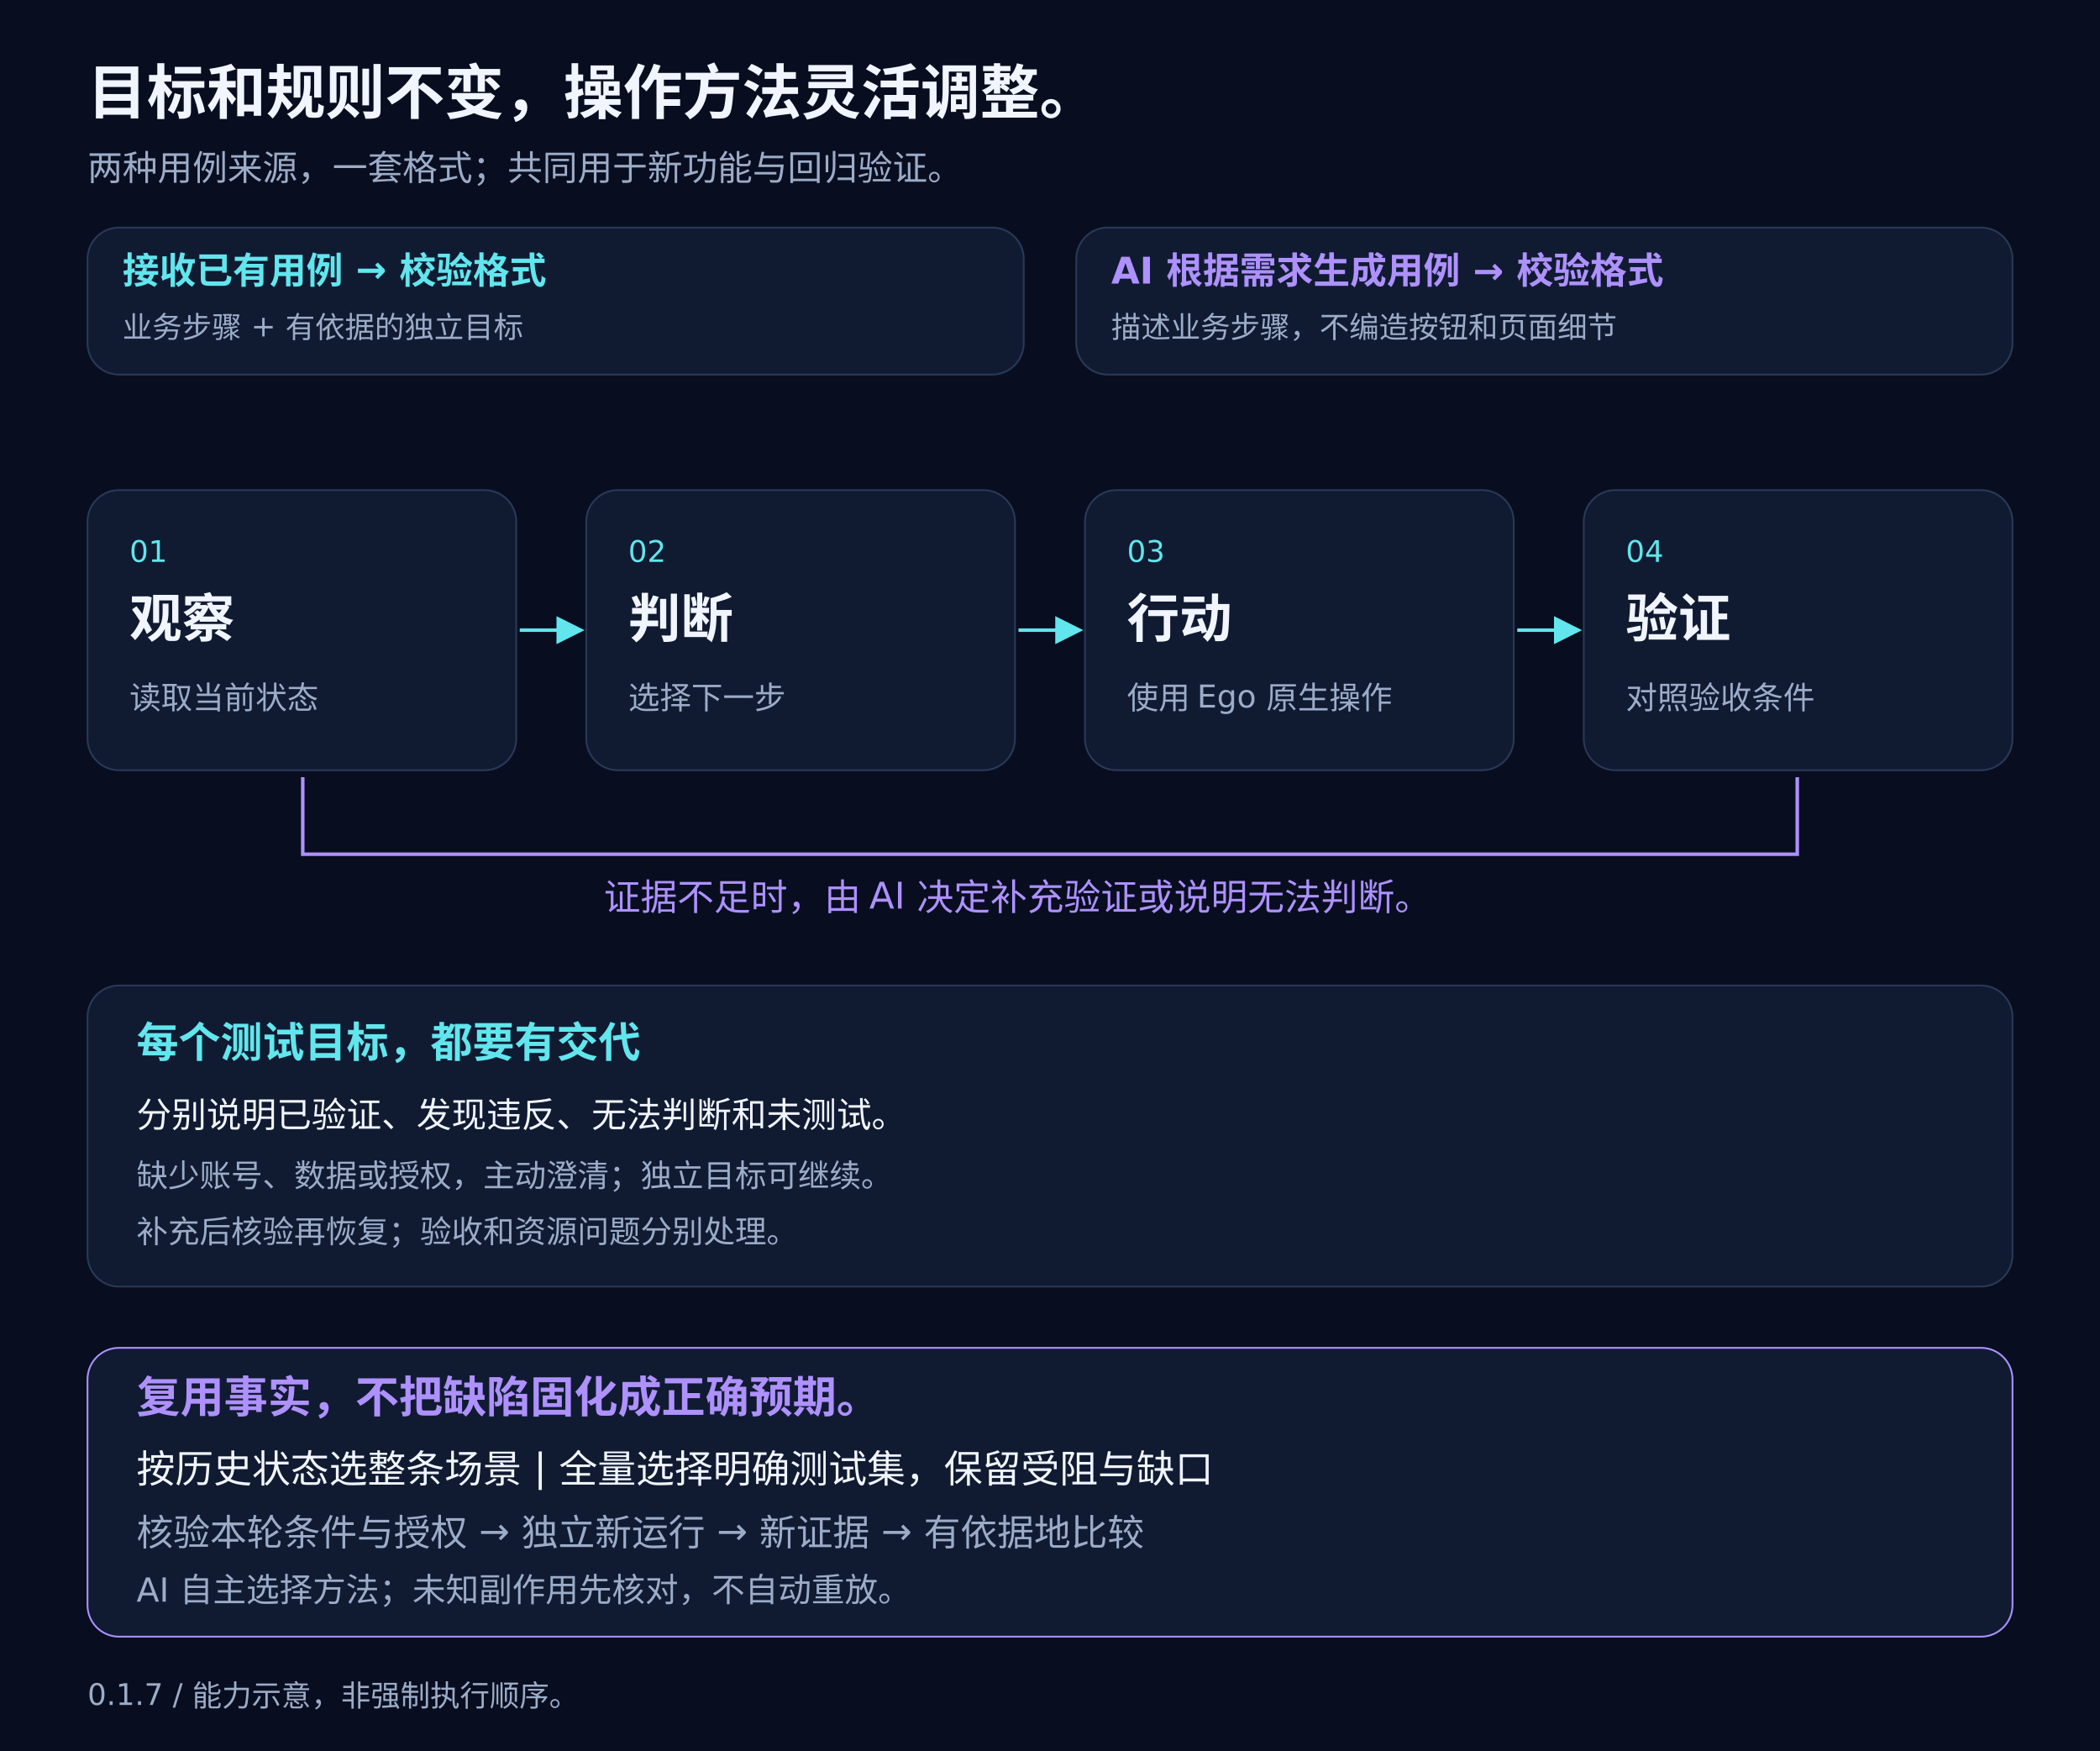
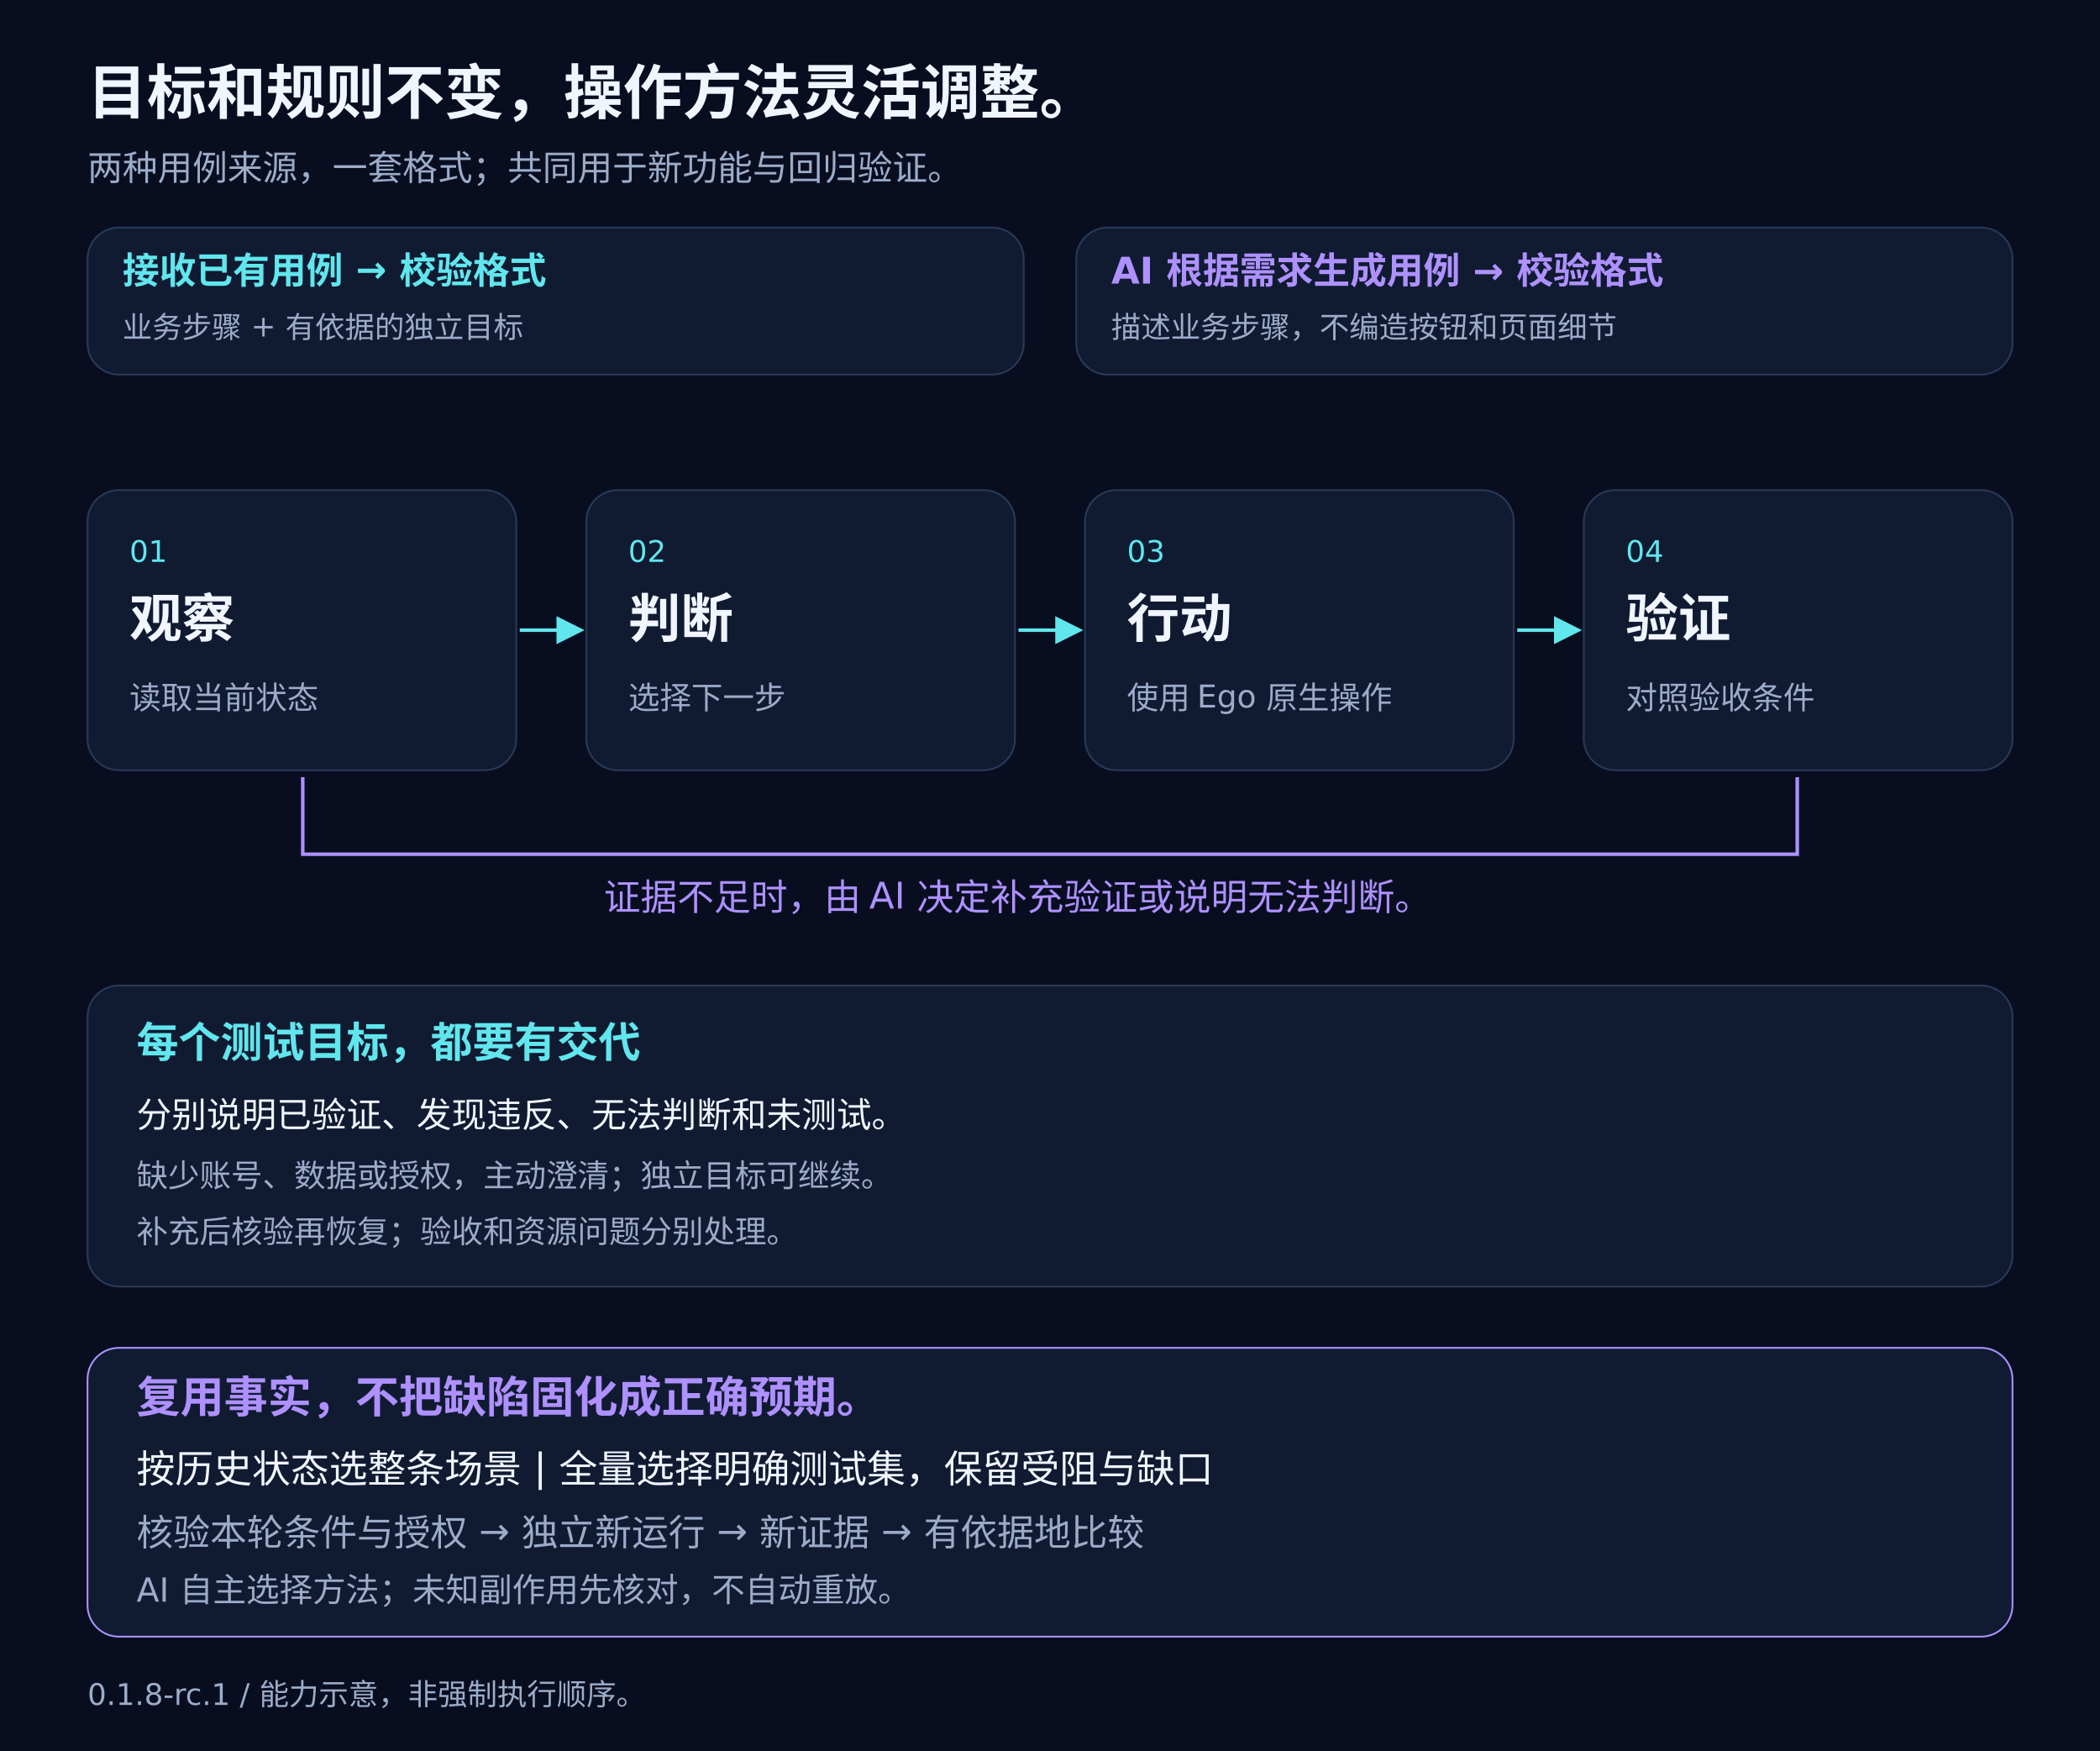
<svg xmlns="http://www.w3.org/2000/svg" width="1200" height="1000" viewBox="0 0 1200 1000" role="img" aria-label="自适应测试流程">
  <defs>
    <linearGradient id="g">
      <stop stop-color="#61e6ed" />
      <stop offset="1" stop-color="#ae91ff" />
    </linearGradient>
    <marker id="arrow" markerWidth="8" markerHeight="8" refX="7" refY="4" orient="auto">
      <path d="M0,0 L8,4 L0,8" fill="#61e6ed" />
    </marker>
  </defs>
  <g font-family="DejaVu Sans, Noto Sans CJK SC, sans-serif">
    <rect x="0" y="0" width="1200" height="1000" rx="0" fill="#080e20" stroke="#080e20" />
    <path d="M0,2 H1200" stroke="url(#g)" stroke-width="4" />
    <text x="50" y="65" font-size="34" fill="#f1f5ff" font-weight="700">目标和规则不变，操作方法灵活调整。</text>
    <text x="50" y="103" font-size="20" fill="#9cacc8" font-weight="400">两种用例来源，一套格式；共同用于新功能与回归验证。</text>
    <rect x="50" y="130" width="535" height="84" rx="18" fill="#101b32" stroke="#293957" />
    <text x="70" y="162" font-size="21" fill="#61e6ed" font-weight="700">接收已有用例 → 校验格式</text>
    <text x="70" y="193" font-size="17" fill="#9cacc8" font-weight="400">业务步骤 + 有依据的独立目标</text>
    <rect x="615" y="130" width="535" height="84" rx="18" fill="#101b32" stroke="#293957" />
    <text x="635" y="162" font-size="21" fill="#ae91ff" font-weight="700">AI 根据需求生成用例 → 校验格式</text>
    <text x="635" y="193" font-size="17" fill="#9cacc8" font-weight="400">描述业务步骤，不编造按钮和页面细节</text>
    <g transform="translate(0 120)">
      <rect x="50" y="160" width="245" height="160" rx="18" fill="#101b32" stroke="#293957" />
      <text x="74" y="201" font-size="17" fill="#61e6ed" font-weight="400">01</text>
      <text x="74" y="244" font-size="30" fill="#f1f5ff" font-weight="700">观察</text>
      <text x="74" y="285" font-size="18" fill="#9cacc8" font-weight="400">读取当前状态</text>
      <path d="M297,240 L332,240" stroke="#61e6ed" stroke-width="2" fill="none" marker-end="url(#arrow)" />
      <rect x="335" y="160" width="245" height="160" rx="18" fill="#101b32" stroke="#293957" />
      <text x="359" y="201" font-size="17" fill="#61e6ed" font-weight="400">02</text>
      <text x="359" y="244" font-size="30" fill="#f1f5ff" font-weight="700">判断</text>
      <text x="359" y="285" font-size="18" fill="#9cacc8" font-weight="400">选择下一步</text>
      <path d="M582,240 L617,240" stroke="#61e6ed" stroke-width="2" fill="none" marker-end="url(#arrow)" />
      <rect x="620" y="160" width="245" height="160" rx="18" fill="#101b32" stroke="#293957" />
      <text x="644" y="201" font-size="17" fill="#61e6ed" font-weight="400">03</text>
      <text x="644" y="244" font-size="30" fill="#f1f5ff" font-weight="700">行动</text>
      <text x="644" y="285" font-size="18" fill="#9cacc8" font-weight="400">使用 Ego 原生操作</text>
      <path d="M867,240 L902,240" stroke="#61e6ed" stroke-width="2" fill="none" marker-end="url(#arrow)" />
      <rect x="905" y="160" width="245" height="160" rx="18" fill="#101b32" stroke="#293957" />
      <text x="929" y="201" font-size="17" fill="#61e6ed" font-weight="400">04</text>
      <text x="929" y="244" font-size="30" fill="#f1f5ff" font-weight="700">验证</text>
      <text x="929" y="285" font-size="18" fill="#9cacc8" font-weight="400">对照验收条件</text>
      <path d="M1027,324 V368 H173 V324" fill="none" stroke="#ae91ff" stroke-width="2" />
      <text x="345" y="400" font-size="21" fill="#ae91ff" font-weight="400">证据不足时，由 AI 决定补充验证或说明无法判断。</text>
      <rect x="50" y="443" width="1100" height="172" rx="18" fill="#101b32" stroke="#293957" />
      <text x="78" y="484" font-size="24" fill="#61e6ed" font-weight="700">每个测试目标，都要有交代</text>
      <text x="78" y="524" font-size="20" fill="#f1f5ff" font-weight="400">分别说明已验证、发现违反、无法判断和未测试。</text>
      <text x="78" y="558" font-size="18" fill="#9cacc8" font-weight="400">缺少账号、数据或授权，主动澄清；独立目标可继续。</text>
      <text x="78" y="590" font-size="18" fill="#9cacc8" font-weight="400">补充后核验再恢复；验收和资源问题分别处理。</text>
    </g>
    <rect x="50" y="770" width="1100" height="165" rx="18" fill="#101b32" stroke="#ae91ff" />
    <text x="78" y="807" font-size="25" fill="#ae91ff" font-weight="700">复用事实，不把缺陷固化成正确预期。</text>
    <text x="78" y="847" font-size="22" fill="#f1f5ff" font-weight="400">按历史状态选整条场景  |  全量选择明确测试集，保留受阻与缺口</text>
    <text x="78" y="883" font-size="21" fill="#9cacc8" font-weight="400">核验本轮条件与授权 → 独立新运行 → 新证据 → 有依据地比较</text>
    <text x="78" y="915" font-size="19" fill="#9cacc8" font-weight="400">AI 自主选择方法；未知副作用先核对，不自动重放。</text>
-     <text x="50" y="974" font-size="17" fill="#9cacc8" font-weight="400">0.1.7 / 能力示意，非强制执行顺序。</text>
+     <text x="50" y="974" font-size="17" fill="#9cacc8" font-weight="400">0.1.8-rc.1 / 能力示意，非强制执行顺序。</text>
  </g>
</svg>
